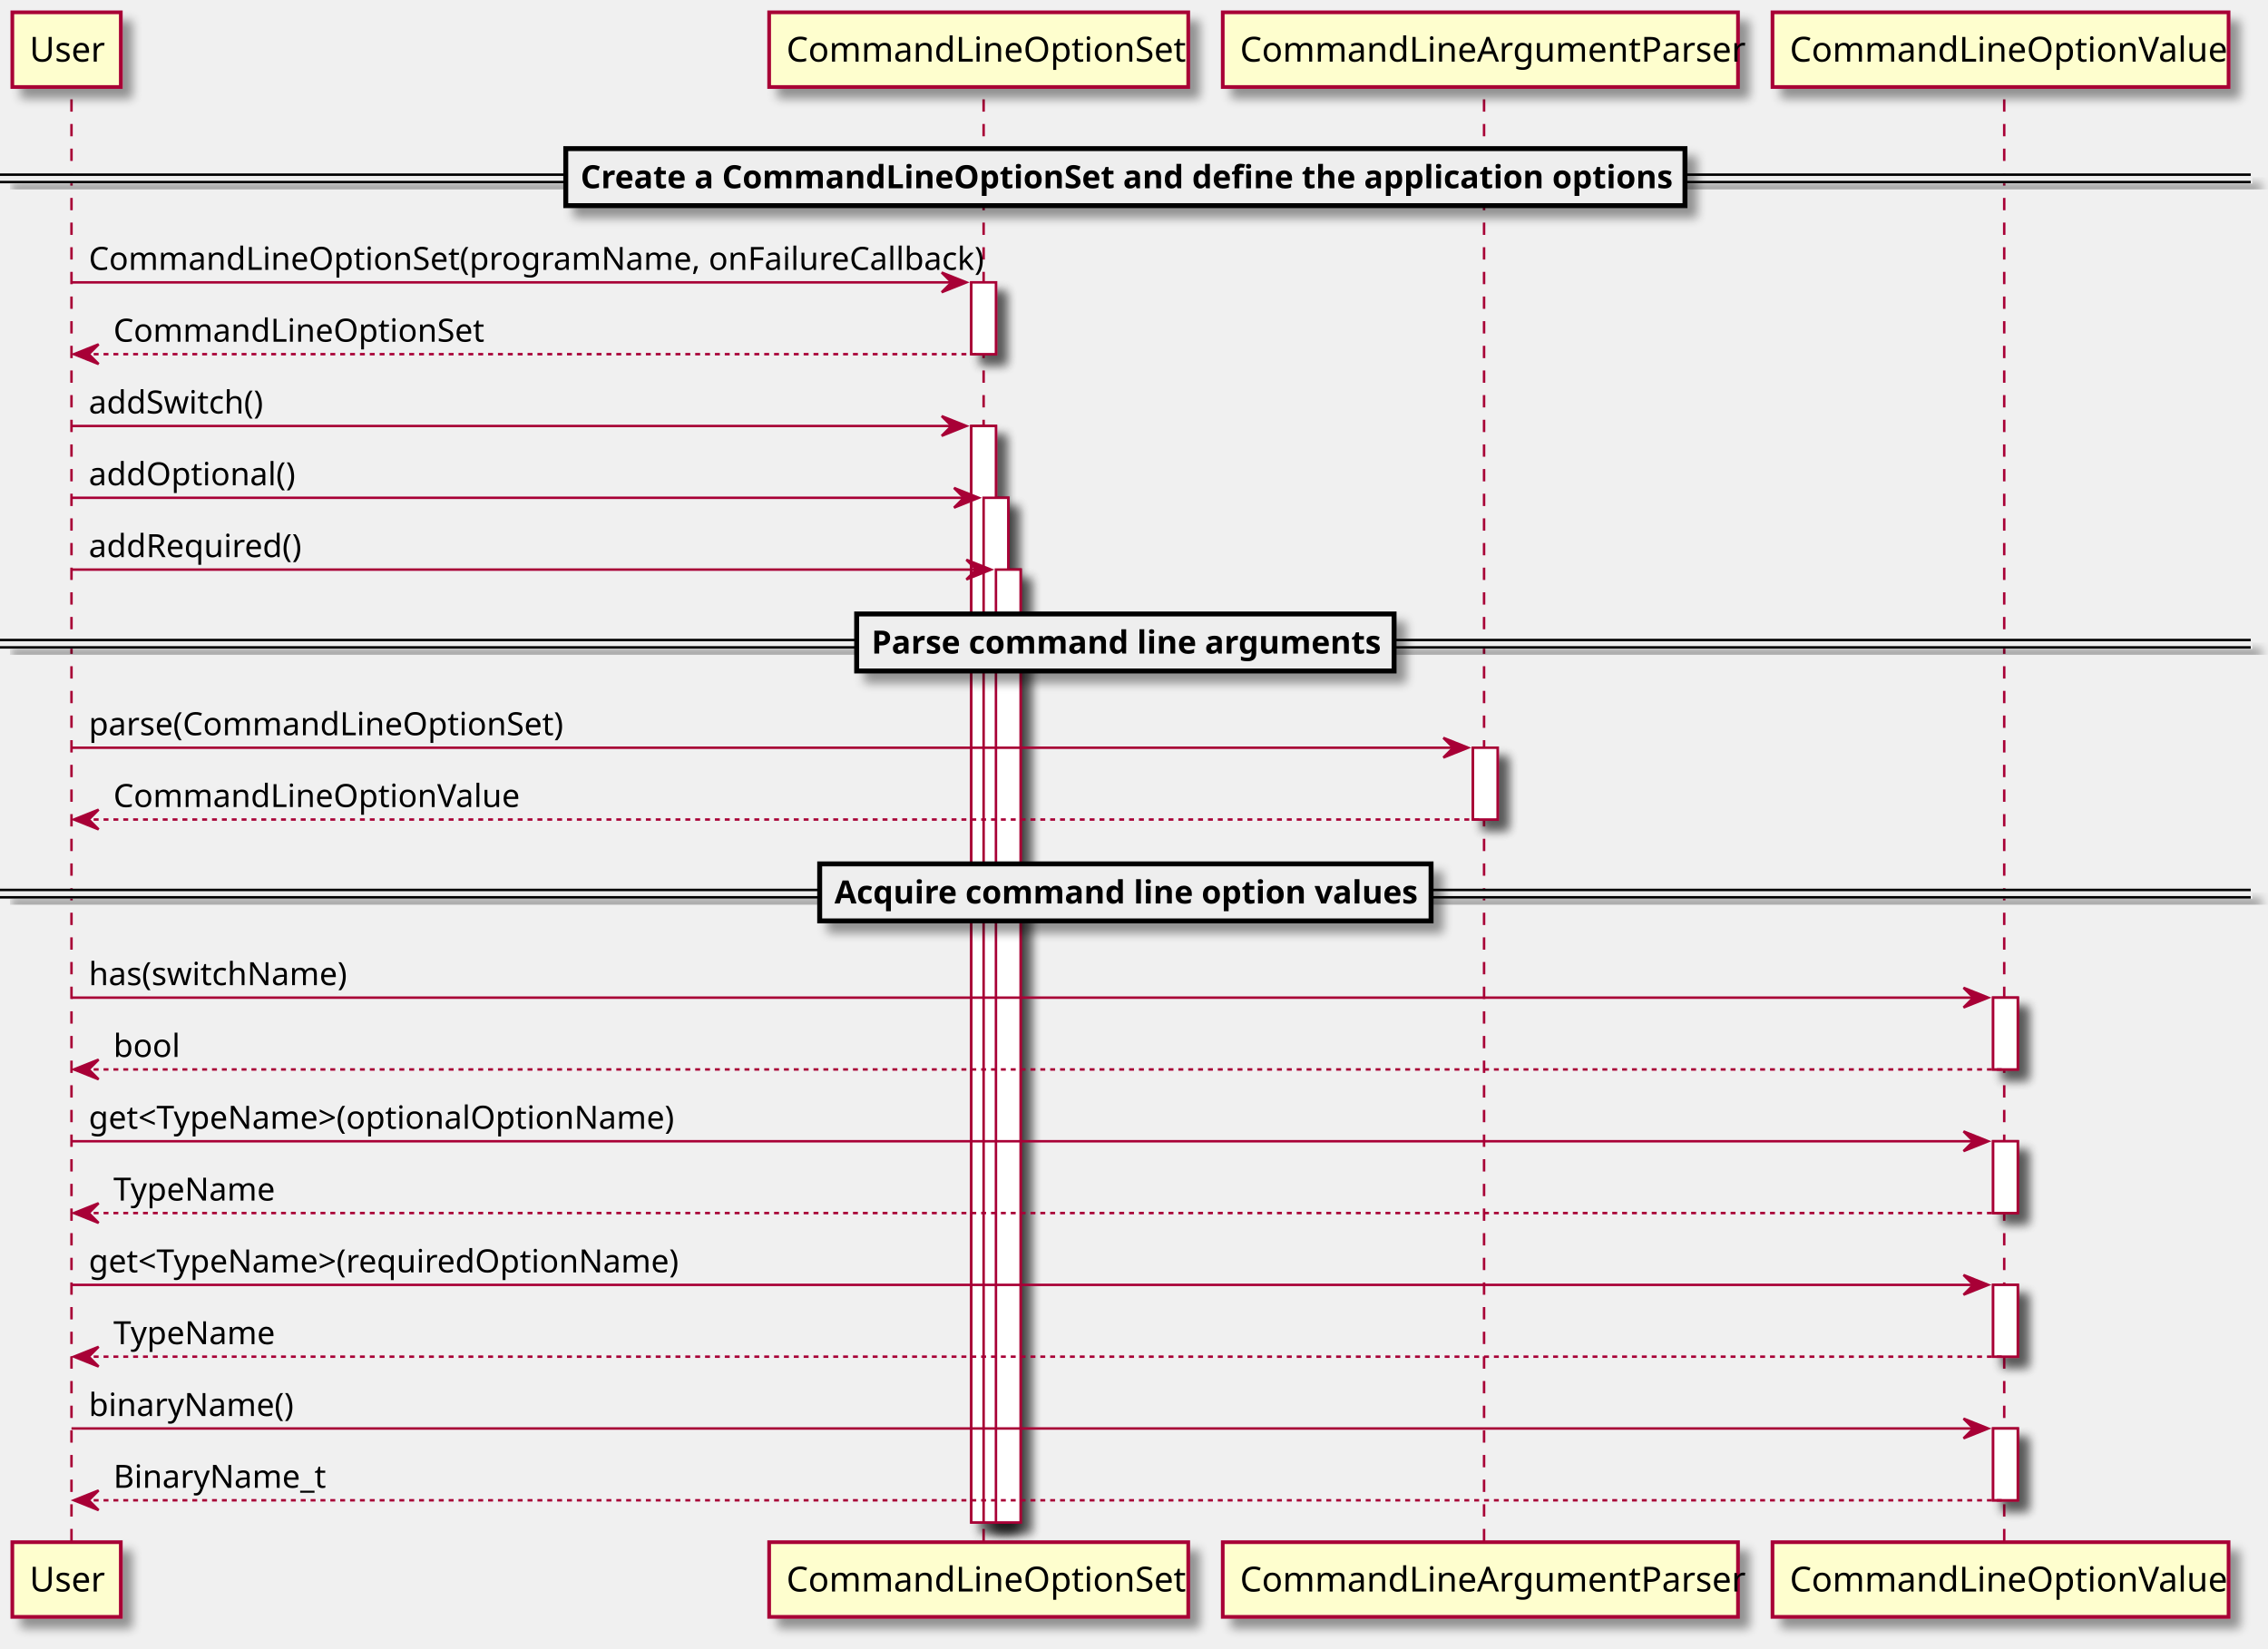
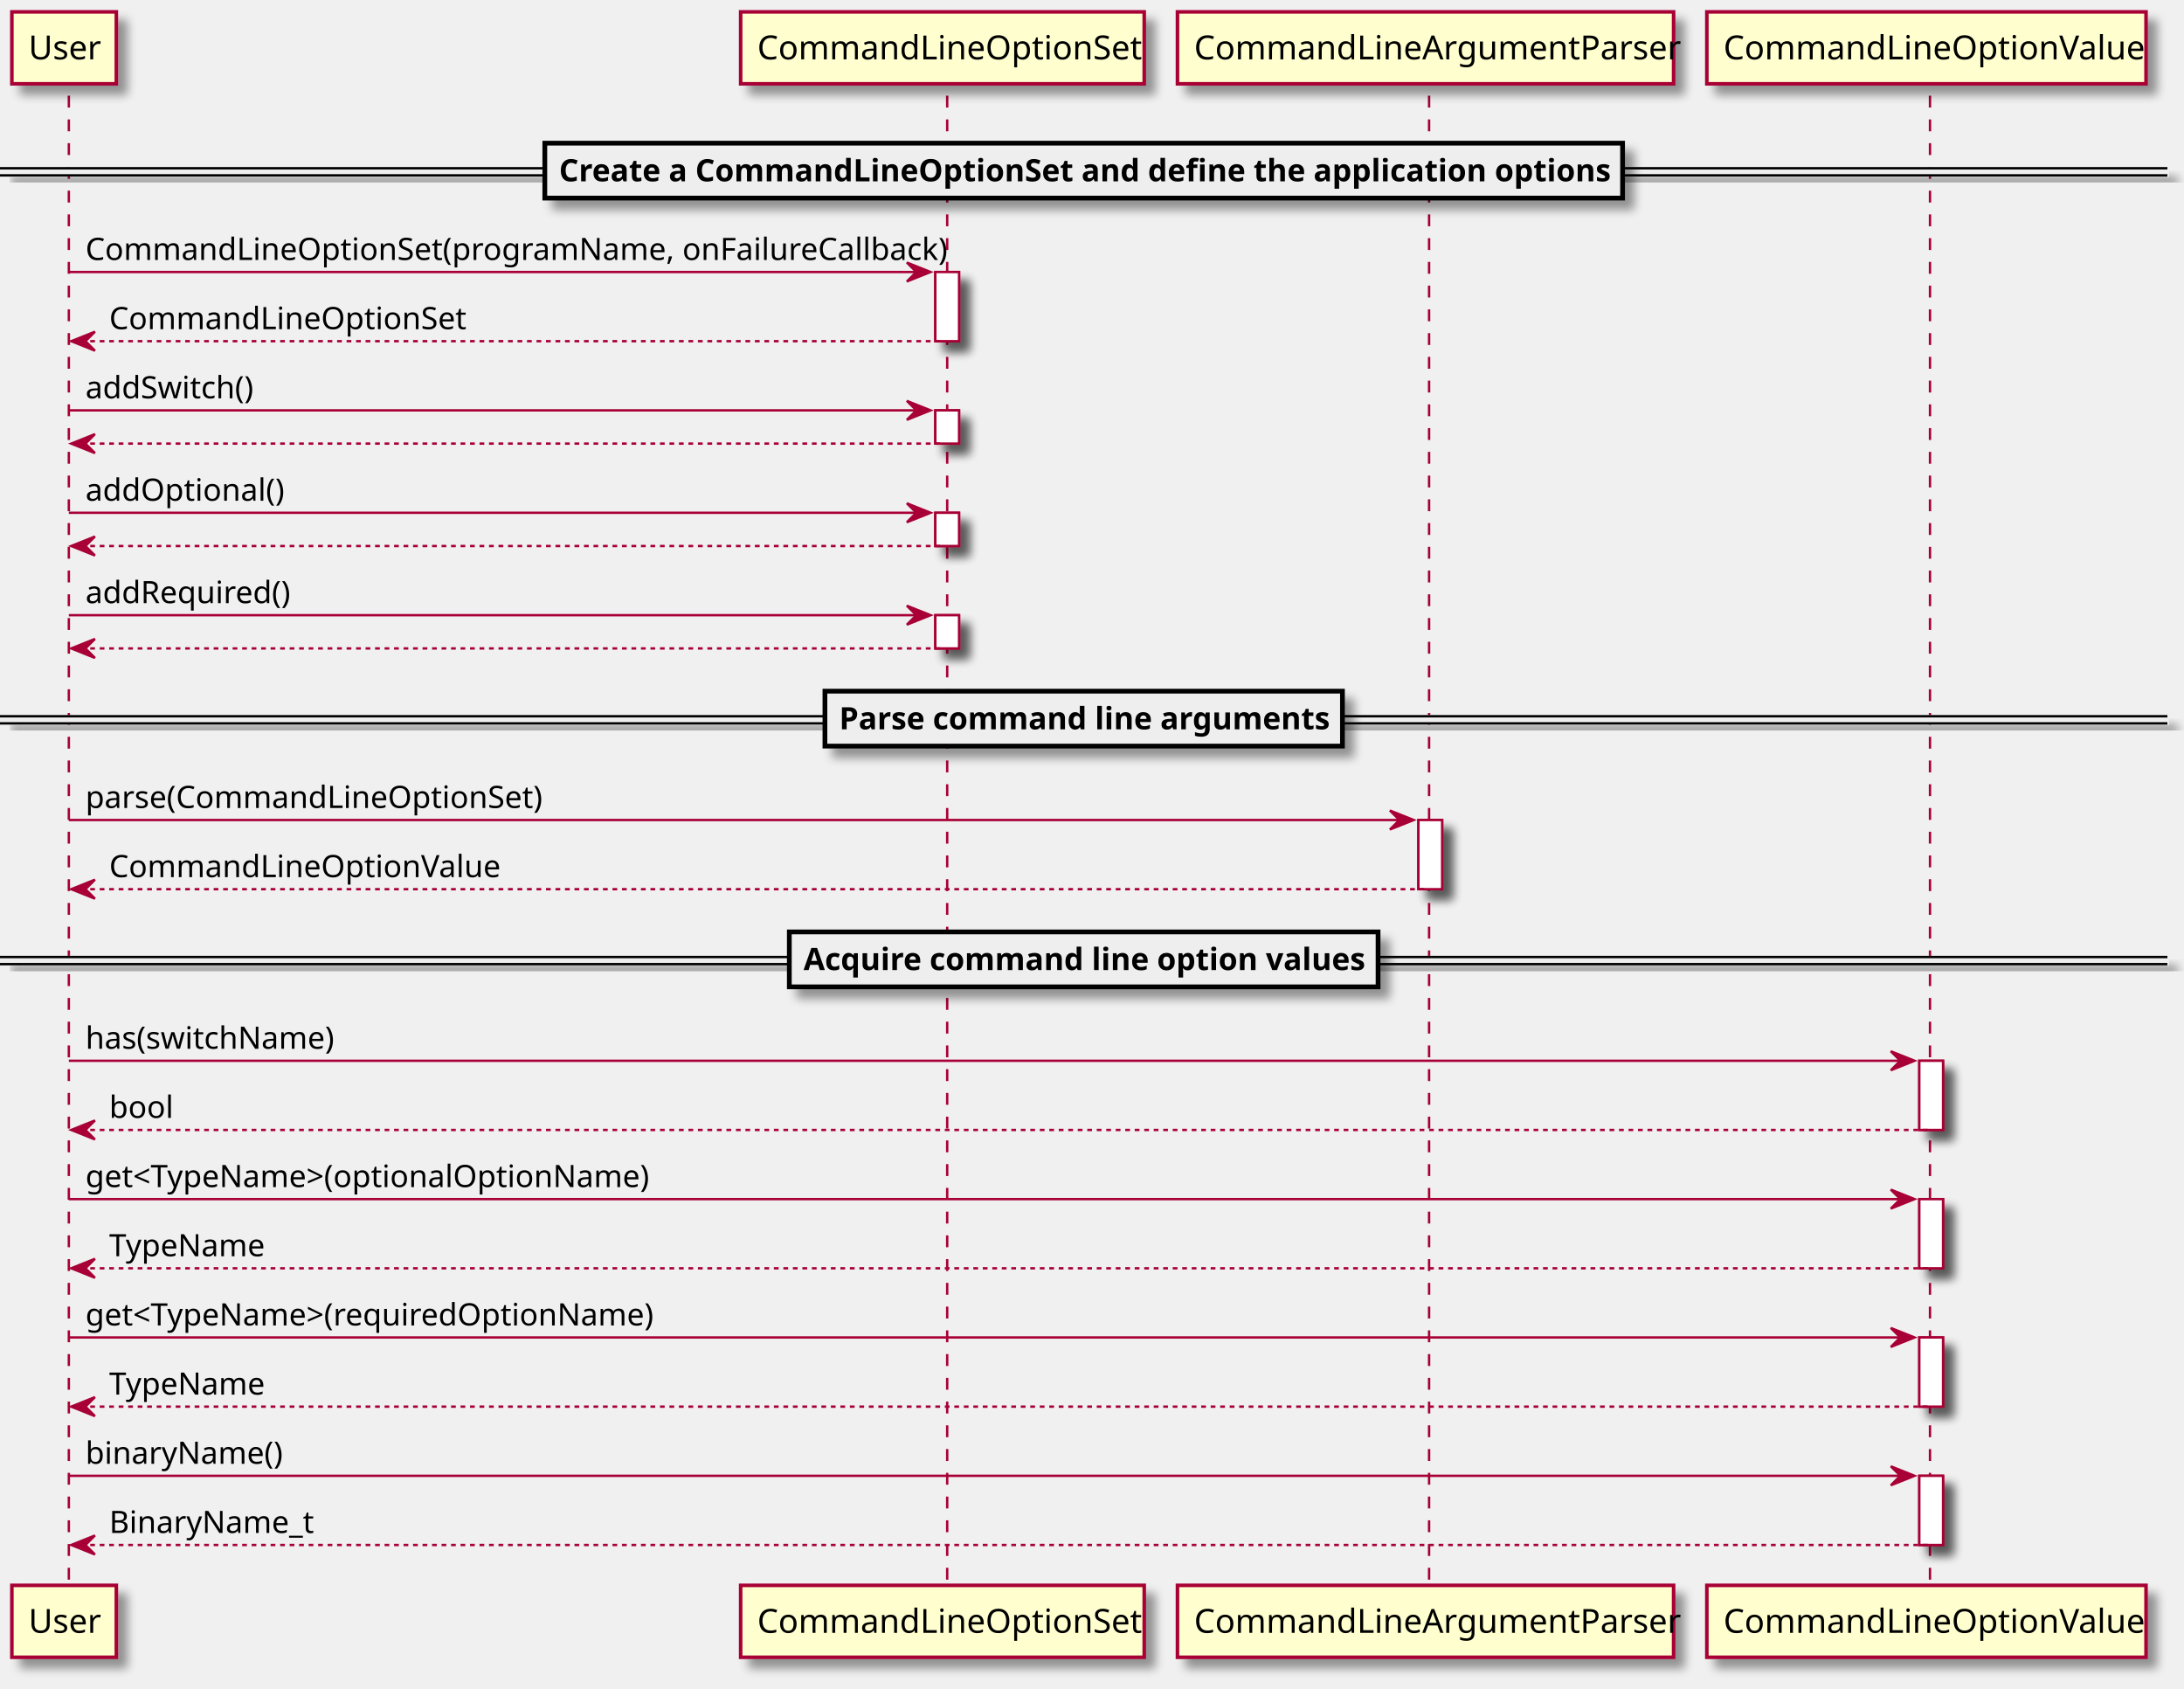
- <svg xmlns="http://www.w3.org/2000/svg" contentScriptType="application/ecmascript" contentStyleType="text/css" height="669px" preserveAspectRatio="none" style="width:920px;height:669px;background:#EEEBDC;" version="1.1" viewBox="0 0 920 669" width="920px" zoomAndPan="magnify">
+ <svg xmlns="http://www.w3.org/2000/svg" contentScriptType="application/ecmascript" contentStyleType="text/css" height="711px" preserveAspectRatio="none" style="width:920px;height:711px;background:#EEEBDC;" version="1.1" viewBox="0 0 920 711" width="920px" zoomAndPan="magnify">
  <defs>
-     <filter height="300%" id="f2p0q38jthdjz" width="300%" x="-1" y="-1">
+     <filter height="300%" id="fjnwzesh0bqqc" width="300%" x="-1" y="-1">
      <feGaussianBlur result="blurOut" stdDeviation="2.0" />
      <feColorMatrix in="blurOut" result="blurOut2" type="matrix" values="0 0 0 0 0 0 0 0 0 0 0 0 0 0 0 0 0 0 .4 0" />
      <feOffset dx="4.0" dy="4.0" in="blurOut2" result="blurOut3" />
      <feBlend in="SourceGraphic" in2="blurOut3" mode="normal" />
    </filter>
  </defs>
  <g>
-     <rect fill="#FFFFFF" filter="url(#f2p0q38jthdjz)" height="29.133" style="stroke:#A80036;stroke-width:1.0;" width="10" x="394" y="114.562" />
-     <rect fill="#FFFFFF" filter="url(#f2p0q38jthdjz)" height="444.859" style="stroke:#A80036;stroke-width:1.0;" width="10" x="394" y="172.828" />
-     <rect fill="#FFFFFF" filter="url(#f2p0q38jthdjz)" height="415.727" style="stroke:#A80036;stroke-width:1.0;" width="10" x="399" y="201.961" />
-     <rect fill="#FFFFFF" filter="url(#f2p0q38jthdjz)" height="386.594" style="stroke:#A80036;stroke-width:1.0;" width="10" x="404" y="231.094" />
-     <rect fill="#FFFFFF" filter="url(#f2p0q38jthdjz)" height="29.133" style="stroke:#A80036;stroke-width:1.0;" width="10" x="597.5" y="303.359" />
-     <rect fill="#FFFFFF" filter="url(#f2p0q38jthdjz)" height="29.133" style="stroke:#A80036;stroke-width:1.0;" width="10" x="808.5" y="404.758" />
-     <rect fill="#FFFFFF" filter="url(#f2p0q38jthdjz)" height="29.133" style="stroke:#A80036;stroke-width:1.0;" width="10" x="808.5" y="463.023" />
-     <rect fill="#FFFFFF" filter="url(#f2p0q38jthdjz)" height="29.133" style="stroke:#A80036;stroke-width:1.0;" width="10" x="808.5" y="521.289" />
-     <rect fill="#FFFFFF" filter="url(#f2p0q38jthdjz)" height="29.133" style="stroke:#A80036;stroke-width:1.0;" width="10" x="808.5" y="579.555" />
-     <line style="stroke:#A80036;stroke-width:1.0;stroke-dasharray:5.0,5.0;" x1="29" x2="29" y1="40.297" y2="626.688" />
-     <line style="stroke:#A80036;stroke-width:1.0;stroke-dasharray:5.0,5.0;" x1="399" x2="399" y1="40.297" y2="626.688" />
-     <line style="stroke:#A80036;stroke-width:1.0;stroke-dasharray:5.0,5.0;" x1="602" x2="602" y1="40.297" y2="626.688" />
-     <line style="stroke:#A80036;stroke-width:1.0;stroke-dasharray:5.0,5.0;" x1="813" x2="813" y1="40.297" y2="626.688" />
-     <rect fill="#FEFECE" filter="url(#f2p0q38jthdjz)" height="30.297" style="stroke:#A80036;stroke-width:1.5;" width="44" x="5" y="5" />
+     <rect fill="#FFFFFF" filter="url(#fjnwzesh0bqqc)" height="29.133" style="stroke:#A80036;stroke-width:1.0;" width="10" x="394" y="114.562" />
+     <rect fill="#FFFFFF" filter="url(#fjnwzesh0bqqc)" height="14" style="stroke:#A80036;stroke-width:1.0;" width="10" x="394" y="172.828" />
+     <rect fill="#FFFFFF" filter="url(#fjnwzesh0bqqc)" height="14" style="stroke:#A80036;stroke-width:1.0;" width="10" x="394" y="215.961" />
+     <rect fill="#FFFFFF" filter="url(#fjnwzesh0bqqc)" height="14" style="stroke:#A80036;stroke-width:1.0;" width="10" x="394" y="259.094" />
+     <rect fill="#FFFFFF" filter="url(#fjnwzesh0bqqc)" height="29.133" style="stroke:#A80036;stroke-width:1.0;" width="10" x="597.5" y="345.359" />
+     <rect fill="#FFFFFF" filter="url(#fjnwzesh0bqqc)" height="29.133" style="stroke:#A80036;stroke-width:1.0;" width="10" x="808.5" y="446.758" />
+     <rect fill="#FFFFFF" filter="url(#fjnwzesh0bqqc)" height="29.133" style="stroke:#A80036;stroke-width:1.0;" width="10" x="808.5" y="505.023" />
+     <rect fill="#FFFFFF" filter="url(#fjnwzesh0bqqc)" height="29.133" style="stroke:#A80036;stroke-width:1.0;" width="10" x="808.5" y="563.289" />
+     <rect fill="#FFFFFF" filter="url(#fjnwzesh0bqqc)" height="29.133" style="stroke:#A80036;stroke-width:1.0;" width="10" x="808.5" y="621.555" />
+     <line style="stroke:#A80036;stroke-width:1.0;stroke-dasharray:5.0,5.0;" x1="29" x2="29" y1="40.297" y2="668.688" />
+     <line style="stroke:#A80036;stroke-width:1.0;stroke-dasharray:5.0,5.0;" x1="399" x2="399" y1="40.297" y2="668.688" />
+     <line style="stroke:#A80036;stroke-width:1.0;stroke-dasharray:5.0,5.0;" x1="602" x2="602" y1="40.297" y2="668.688" />
+     <line style="stroke:#A80036;stroke-width:1.0;stroke-dasharray:5.0,5.0;" x1="813" x2="813" y1="40.297" y2="668.688" />
+     <rect fill="#FEFECE" filter="url(#fjnwzesh0bqqc)" height="30.297" style="stroke:#A80036;stroke-width:1.5;" width="44" x="5" y="5" />
    <text fill="#000000" font-family="sans-serif" font-size="14" lengthAdjust="spacing" textLength="30" x="12" y="24.995">User</text>
-     <rect fill="#FEFECE" filter="url(#f2p0q38jthdjz)" height="30.297" style="stroke:#A80036;stroke-width:1.5;" width="44" x="5" y="625.688" />
-     <text fill="#000000" font-family="sans-serif" font-size="14" lengthAdjust="spacing" textLength="30" x="12" y="645.683">User</text>
-     <rect fill="#FEFECE" filter="url(#f2p0q38jthdjz)" height="30.297" style="stroke:#A80036;stroke-width:1.5;" width="170" x="312" y="5" />
+     <rect fill="#FEFECE" filter="url(#fjnwzesh0bqqc)" height="30.297" style="stroke:#A80036;stroke-width:1.5;" width="44" x="5" y="667.688" />
+     <text fill="#000000" font-family="sans-serif" font-size="14" lengthAdjust="spacing" textLength="30" x="12" y="687.683">User</text>
+     <rect fill="#FEFECE" filter="url(#fjnwzesh0bqqc)" height="30.297" style="stroke:#A80036;stroke-width:1.5;" width="170" x="312" y="5" />
    <text fill="#000000" font-family="sans-serif" font-size="14" lengthAdjust="spacing" textLength="156" x="319" y="24.995">CommandLineOptionSet</text>
-     <rect fill="#FEFECE" filter="url(#f2p0q38jthdjz)" height="30.297" style="stroke:#A80036;stroke-width:1.5;" width="170" x="312" y="625.688" />
-     <text fill="#000000" font-family="sans-serif" font-size="14" lengthAdjust="spacing" textLength="156" x="319" y="645.683">CommandLineOptionSet</text>
-     <rect fill="#FEFECE" filter="url(#f2p0q38jthdjz)" height="30.297" style="stroke:#A80036;stroke-width:1.5;" width="209" x="496" y="5" />
+     <rect fill="#FEFECE" filter="url(#fjnwzesh0bqqc)" height="30.297" style="stroke:#A80036;stroke-width:1.5;" width="170" x="312" y="667.688" />
+     <text fill="#000000" font-family="sans-serif" font-size="14" lengthAdjust="spacing" textLength="156" x="319" y="687.683">CommandLineOptionSet</text>
+     <rect fill="#FEFECE" filter="url(#fjnwzesh0bqqc)" height="30.297" style="stroke:#A80036;stroke-width:1.5;" width="209" x="496" y="5" />
    <text fill="#000000" font-family="sans-serif" font-size="14" lengthAdjust="spacing" textLength="195" x="503" y="24.995">CommandLineArgumentParser</text>
-     <rect fill="#FEFECE" filter="url(#f2p0q38jthdjz)" height="30.297" style="stroke:#A80036;stroke-width:1.5;" width="209" x="496" y="625.688" />
-     <text fill="#000000" font-family="sans-serif" font-size="14" lengthAdjust="spacing" textLength="195" x="503" y="645.683">CommandLineArgumentParser</text>
-     <rect fill="#FEFECE" filter="url(#f2p0q38jthdjz)" height="30.297" style="stroke:#A80036;stroke-width:1.5;" width="185" x="719" y="5" />
+     <rect fill="#FEFECE" filter="url(#fjnwzesh0bqqc)" height="30.297" style="stroke:#A80036;stroke-width:1.5;" width="209" x="496" y="667.688" />
+     <text fill="#000000" font-family="sans-serif" font-size="14" lengthAdjust="spacing" textLength="195" x="503" y="687.683">CommandLineArgumentParser</text>
+     <rect fill="#FEFECE" filter="url(#fjnwzesh0bqqc)" height="30.297" style="stroke:#A80036;stroke-width:1.5;" width="185" x="719" y="5" />
    <text fill="#000000" font-family="sans-serif" font-size="14" lengthAdjust="spacing" textLength="171" x="726" y="24.995">CommandLineOptionValue</text>
-     <rect fill="#FEFECE" filter="url(#f2p0q38jthdjz)" height="30.297" style="stroke:#A80036;stroke-width:1.5;" width="185" x="719" y="625.688" />
-     <text fill="#000000" font-family="sans-serif" font-size="14" lengthAdjust="spacing" textLength="171" x="726" y="645.683">CommandLineOptionValue</text>
-     <rect fill="#FFFFFF" filter="url(#f2p0q38jthdjz)" height="29.133" style="stroke:#A80036;stroke-width:1.0;" width="10" x="394" y="114.562" />
-     <rect fill="#FFFFFF" filter="url(#f2p0q38jthdjz)" height="444.859" style="stroke:#A80036;stroke-width:1.0;" width="10" x="394" y="172.828" />
-     <rect fill="#FFFFFF" filter="url(#f2p0q38jthdjz)" height="415.727" style="stroke:#A80036;stroke-width:1.0;" width="10" x="399" y="201.961" />
-     <rect fill="#FFFFFF" filter="url(#f2p0q38jthdjz)" height="386.594" style="stroke:#A80036;stroke-width:1.0;" width="10" x="404" y="231.094" />
-     <rect fill="#FFFFFF" filter="url(#f2p0q38jthdjz)" height="29.133" style="stroke:#A80036;stroke-width:1.0;" width="10" x="597.5" y="303.359" />
-     <rect fill="#FFFFFF" filter="url(#f2p0q38jthdjz)" height="29.133" style="stroke:#A80036;stroke-width:1.0;" width="10" x="808.5" y="404.758" />
-     <rect fill="#FFFFFF" filter="url(#f2p0q38jthdjz)" height="29.133" style="stroke:#A80036;stroke-width:1.0;" width="10" x="808.5" y="463.023" />
-     <rect fill="#FFFFFF" filter="url(#f2p0q38jthdjz)" height="29.133" style="stroke:#A80036;stroke-width:1.0;" width="10" x="808.5" y="521.289" />
-     <rect fill="#FFFFFF" filter="url(#f2p0q38jthdjz)" height="29.133" style="stroke:#A80036;stroke-width:1.0;" width="10" x="808.5" y="579.555" />
-     <rect fill="#EEEEEE" filter="url(#f2p0q38jthdjz)" height="3" style="stroke:#EEEEEE;stroke-width:1.0;" width="913" x="0" y="70.863" />
+     <rect fill="#FEFECE" filter="url(#fjnwzesh0bqqc)" height="30.297" style="stroke:#A80036;stroke-width:1.5;" width="185" x="719" y="667.688" />
+     <text fill="#000000" font-family="sans-serif" font-size="14" lengthAdjust="spacing" textLength="171" x="726" y="687.683">CommandLineOptionValue</text>
+     <rect fill="#FFFFFF" filter="url(#fjnwzesh0bqqc)" height="29.133" style="stroke:#A80036;stroke-width:1.0;" width="10" x="394" y="114.562" />
+     <rect fill="#FFFFFF" filter="url(#fjnwzesh0bqqc)" height="14" style="stroke:#A80036;stroke-width:1.0;" width="10" x="394" y="172.828" />
+     <rect fill="#FFFFFF" filter="url(#fjnwzesh0bqqc)" height="14" style="stroke:#A80036;stroke-width:1.0;" width="10" x="394" y="215.961" />
+     <rect fill="#FFFFFF" filter="url(#fjnwzesh0bqqc)" height="14" style="stroke:#A80036;stroke-width:1.0;" width="10" x="394" y="259.094" />
+     <rect fill="#FFFFFF" filter="url(#fjnwzesh0bqqc)" height="29.133" style="stroke:#A80036;stroke-width:1.0;" width="10" x="597.5" y="345.359" />
+     <rect fill="#FFFFFF" filter="url(#fjnwzesh0bqqc)" height="29.133" style="stroke:#A80036;stroke-width:1.0;" width="10" x="808.5" y="446.758" />
+     <rect fill="#FFFFFF" filter="url(#fjnwzesh0bqqc)" height="29.133" style="stroke:#A80036;stroke-width:1.0;" width="10" x="808.5" y="505.023" />
+     <rect fill="#FFFFFF" filter="url(#fjnwzesh0bqqc)" height="29.133" style="stroke:#A80036;stroke-width:1.0;" width="10" x="808.5" y="563.289" />
+     <rect fill="#FFFFFF" filter="url(#fjnwzesh0bqqc)" height="29.133" style="stroke:#A80036;stroke-width:1.0;" width="10" x="808.5" y="621.555" />
+     <rect fill="#EEEEEE" filter="url(#fjnwzesh0bqqc)" height="3" style="stroke:#EEEEEE;stroke-width:1.0;" width="913" x="0" y="70.863" />
    <line style="stroke:#000000;stroke-width:1.0;" x1="0" x2="913" y1="70.863" y2="70.863" />
    <line style="stroke:#000000;stroke-width:1.0;" x1="0" x2="913" y1="73.863" y2="73.863" />
-     <rect fill="#EEEEEE" filter="url(#f2p0q38jthdjz)" height="23.133" style="stroke:#000000;stroke-width:2.0;" width="454" x="229.5" y="60.297" />
+     <rect fill="#EEEEEE" filter="url(#fjnwzesh0bqqc)" height="23.133" style="stroke:#000000;stroke-width:2.0;" width="454" x="229.5" y="60.297" />
    <text fill="#000000" font-family="sans-serif" font-size="13" font-weight="bold" lengthAdjust="spacing" textLength="437" x="235.5" y="76.364">Create a CommandLineOptionSet and define the application options</text>
    <polygon fill="#A80036" points="382,110.562,392,114.562,382,118.562,386,114.562" style="stroke:#A80036;stroke-width:1.0;" />
    <line style="stroke:#A80036;stroke-width:1.0;" x1="29" x2="388" y1="114.562" y2="114.562" />
    <text fill="#000000" font-family="sans-serif" font-size="13" lengthAdjust="spacing" textLength="346" x="36" y="109.497">CommandLineOptionSet(programName, onFailureCallback)</text>
    <polygon fill="#A80036" points="40,139.695,30,143.695,40,147.695,36,143.695" style="stroke:#A80036;stroke-width:1.0;" />
    <line style="stroke:#A80036;stroke-width:1.0;stroke-dasharray:2.0,2.0;" x1="34" x2="398" y1="143.695" y2="143.695" />
    <text fill="#000000" font-family="sans-serif" font-size="13" lengthAdjust="spacing" textLength="144" x="46" y="138.629">CommandLineOptionSet</text>
    <polygon fill="#A80036" points="382,168.828,392,172.828,382,176.828,386,172.828" style="stroke:#A80036;stroke-width:1.0;" />
    <line style="stroke:#A80036;stroke-width:1.0;" x1="29" x2="388" y1="172.828" y2="172.828" />
    <text fill="#000000" font-family="sans-serif" font-size="13" lengthAdjust="spacing" textLength="69" x="36" y="167.762">addSwitch()</text>
-     <polygon fill="#A80036" points="387,197.961,397,201.961,387,205.961,391,201.961" style="stroke:#A80036;stroke-width:1.0;" />
-     <line style="stroke:#A80036;stroke-width:1.0;" x1="29" x2="393" y1="201.961" y2="201.961" />
-     <text fill="#000000" font-family="sans-serif" font-size="13" lengthAdjust="spacing" textLength="82" x="36" y="196.895">addOptional()</text>
-     <polygon fill="#A80036" points="392,227.094,402,231.094,392,235.094,396,231.094" style="stroke:#A80036;stroke-width:1.0;" />
-     <line style="stroke:#A80036;stroke-width:1.0;" x1="29" x2="398" y1="231.094" y2="231.094" />
-     <text fill="#000000" font-family="sans-serif" font-size="13" lengthAdjust="spacing" textLength="85" x="36" y="226.028">addRequired()</text>
-     <rect fill="#EEEEEE" filter="url(#f2p0q38jthdjz)" height="3" style="stroke:#EEEEEE;stroke-width:1.0;" width="913" x="0" y="259.66" />
-     <line style="stroke:#000000;stroke-width:1.0;" x1="0" x2="913" y1="259.66" y2="259.66" />
-     <line style="stroke:#000000;stroke-width:1.0;" x1="0" x2="913" y1="262.66" y2="262.66" />
-     <rect fill="#EEEEEE" filter="url(#f2p0q38jthdjz)" height="23.133" style="stroke:#000000;stroke-width:2.0;" width="218" x="347.5" y="249.094" />
-     <text fill="#000000" font-family="sans-serif" font-size="13" font-weight="bold" lengthAdjust="spacing" textLength="201" x="353.5" y="265.161">Parse command line arguments</text>
-     <polygon fill="#A80036" points="585.5,299.359,595.5,303.359,585.5,307.359,589.5,303.359" style="stroke:#A80036;stroke-width:1.0;" />
-     <line style="stroke:#A80036;stroke-width:1.0;" x1="29" x2="591.5" y1="303.359" y2="303.359" />
-     <text fill="#000000" font-family="sans-serif" font-size="13" lengthAdjust="spacing" textLength="185" x="36" y="298.293">parse(CommandLineOptionSet)</text>
-     <polygon fill="#A80036" points="40,328.492,30,332.492,40,336.492,36,332.492" style="stroke:#A80036;stroke-width:1.0;" />
-     <line style="stroke:#A80036;stroke-width:1.0;stroke-dasharray:2.0,2.0;" x1="34" x2="601.5" y1="332.492" y2="332.492" />
-     <text fill="#000000" font-family="sans-serif" font-size="13" lengthAdjust="spacing" textLength="158" x="46" y="327.426">CommandLineOptionValue</text>
-     <rect fill="#EEEEEE" filter="url(#f2p0q38jthdjz)" height="3" style="stroke:#EEEEEE;stroke-width:1.0;" width="913" x="0" y="361.059" />
-     <line style="stroke:#000000;stroke-width:1.0;" x1="0" x2="913" y1="361.059" y2="361.059" />
-     <line style="stroke:#000000;stroke-width:1.0;" x1="0" x2="913" y1="364.059" y2="364.059" />
-     <rect fill="#EEEEEE" filter="url(#f2p0q38jthdjz)" height="23.133" style="stroke:#000000;stroke-width:2.0;" width="248" x="332.5" y="350.492" />
-     <text fill="#000000" font-family="sans-serif" font-size="13" font-weight="bold" lengthAdjust="spacing" textLength="231" x="338.5" y="366.559">Acquire command line option values</text>
-     <polygon fill="#A80036" points="796.5,400.758,806.5,404.758,796.5,408.758,800.5,404.758" style="stroke:#A80036;stroke-width:1.0;" />
-     <line style="stroke:#A80036;stroke-width:1.0;" x1="29" x2="802.5" y1="404.758" y2="404.758" />
-     <text fill="#000000" font-family="sans-serif" font-size="13" lengthAdjust="spacing" textLength="100" x="36" y="399.692">has(switchName)</text>
-     <polygon fill="#A80036" points="40,429.891,30,433.891,40,437.891,36,433.891" style="stroke:#A80036;stroke-width:1.0;" />
-     <line style="stroke:#A80036;stroke-width:1.0;stroke-dasharray:2.0,2.0;" x1="34" x2="812.5" y1="433.891" y2="433.891" />
-     <text fill="#000000" font-family="sans-serif" font-size="13" lengthAdjust="spacing" textLength="27" x="46" y="428.825">bool</text>
-     <polygon fill="#A80036" points="796.5,459.023,806.5,463.023,796.5,467.023,800.5,463.023" style="stroke:#A80036;stroke-width:1.0;" />
-     <line style="stroke:#A80036;stroke-width:1.0;" x1="29" x2="802.5" y1="463.023" y2="463.023" />
-     <text fill="#000000" font-family="sans-serif" font-size="13" lengthAdjust="spacing" textLength="226" x="36" y="457.957">get&lt;TypeName&gt;(optionalOptionName)</text>
-     <polygon fill="#A80036" points="40,488.156,30,492.156,40,496.156,36,492.156" style="stroke:#A80036;stroke-width:1.0;" />
-     <line style="stroke:#A80036;stroke-width:1.0;stroke-dasharray:2.0,2.0;" x1="34" x2="812.5" y1="492.156" y2="492.156" />
-     <text fill="#000000" font-family="sans-serif" font-size="13" lengthAdjust="spacing" textLength="62" x="46" y="487.09">TypeName</text>
-     <polygon fill="#A80036" points="796.5,517.289,806.5,521.289,796.5,525.289,800.5,521.289" style="stroke:#A80036;stroke-width:1.0;" />
-     <line style="stroke:#A80036;stroke-width:1.0;" x1="29" x2="802.5" y1="521.289" y2="521.289" />
-     <text fill="#000000" font-family="sans-serif" font-size="13" lengthAdjust="spacing" textLength="228" x="36" y="516.223">get&lt;TypeName&gt;(requiredOptionName)</text>
-     <polygon fill="#A80036" points="40,546.422,30,550.422,40,554.422,36,550.422" style="stroke:#A80036;stroke-width:1.0;" />
-     <line style="stroke:#A80036;stroke-width:1.0;stroke-dasharray:2.0,2.0;" x1="34" x2="812.5" y1="550.422" y2="550.422" />
-     <text fill="#000000" font-family="sans-serif" font-size="13" lengthAdjust="spacing" textLength="62" x="46" y="545.356">TypeName</text>
-     <polygon fill="#A80036" points="796.5,575.555,806.5,579.555,796.5,583.555,800.5,579.555" style="stroke:#A80036;stroke-width:1.0;" />
-     <line style="stroke:#A80036;stroke-width:1.0;" x1="29" x2="802.5" y1="579.555" y2="579.555" />
-     <text fill="#000000" font-family="sans-serif" font-size="13" lengthAdjust="spacing" textLength="79" x="36" y="574.489">binaryName()</text>
-     <polygon fill="#A80036" points="40,604.688,30,608.688,40,612.688,36,608.688" style="stroke:#A80036;stroke-width:1.0;" />
-     <line style="stroke:#A80036;stroke-width:1.0;stroke-dasharray:2.0,2.0;" x1="34" x2="812.5" y1="608.688" y2="608.688" />
-     <text fill="#000000" font-family="sans-serif" font-size="13" lengthAdjust="spacing" textLength="80" x="46" y="603.622">BinaryName_t</text>
+     <polygon fill="#A80036" points="40,182.828,30,186.828,40,190.828,36,186.828" style="stroke:#A80036;stroke-width:1.0;" />
+     <line style="stroke:#A80036;stroke-width:1.0;stroke-dasharray:2.0,2.0;" x1="34" x2="398" y1="186.828" y2="186.828" />
+     <polygon fill="#A80036" points="382,211.961,392,215.961,382,219.961,386,215.961" style="stroke:#A80036;stroke-width:1.0;" />
+     <line style="stroke:#A80036;stroke-width:1.0;" x1="29" x2="388" y1="215.961" y2="215.961" />
+     <text fill="#000000" font-family="sans-serif" font-size="13" lengthAdjust="spacing" textLength="82" x="36" y="210.895">addOptional()</text>
+     <polygon fill="#A80036" points="40,225.961,30,229.961,40,233.961,36,229.961" style="stroke:#A80036;stroke-width:1.0;" />
+     <line style="stroke:#A80036;stroke-width:1.0;stroke-dasharray:2.0,2.0;" x1="34" x2="398" y1="229.961" y2="229.961" />
+     <polygon fill="#A80036" points="382,255.094,392,259.094,382,263.094,386,259.094" style="stroke:#A80036;stroke-width:1.0;" />
+     <line style="stroke:#A80036;stroke-width:1.0;" x1="29" x2="388" y1="259.094" y2="259.094" />
+     <text fill="#000000" font-family="sans-serif" font-size="13" lengthAdjust="spacing" textLength="85" x="36" y="254.028">addRequired()</text>
+     <polygon fill="#A80036" points="40,269.094,30,273.094,40,277.094,36,273.094" style="stroke:#A80036;stroke-width:1.0;" />
+     <line style="stroke:#A80036;stroke-width:1.0;stroke-dasharray:2.0,2.0;" x1="34" x2="398" y1="273.094" y2="273.094" />
+     <rect fill="#EEEEEE" filter="url(#fjnwzesh0bqqc)" height="3" style="stroke:#EEEEEE;stroke-width:1.0;" width="913" x="0" y="301.66" />
+     <line style="stroke:#000000;stroke-width:1.0;" x1="0" x2="913" y1="301.66" y2="301.66" />
+     <line style="stroke:#000000;stroke-width:1.0;" x1="0" x2="913" y1="304.66" y2="304.66" />
+     <rect fill="#EEEEEE" filter="url(#fjnwzesh0bqqc)" height="23.133" style="stroke:#000000;stroke-width:2.0;" width="218" x="347.5" y="291.094" />
+     <text fill="#000000" font-family="sans-serif" font-size="13" font-weight="bold" lengthAdjust="spacing" textLength="201" x="353.5" y="307.161">Parse command line arguments</text>
+     <polygon fill="#A80036" points="585.5,341.359,595.5,345.359,585.5,349.359,589.5,345.359" style="stroke:#A80036;stroke-width:1.0;" />
+     <line style="stroke:#A80036;stroke-width:1.0;" x1="29" x2="591.5" y1="345.359" y2="345.359" />
+     <text fill="#000000" font-family="sans-serif" font-size="13" lengthAdjust="spacing" textLength="185" x="36" y="340.293">parse(CommandLineOptionSet)</text>
+     <polygon fill="#A80036" points="40,370.492,30,374.492,40,378.492,36,374.492" style="stroke:#A80036;stroke-width:1.0;" />
+     <line style="stroke:#A80036;stroke-width:1.0;stroke-dasharray:2.0,2.0;" x1="34" x2="601.5" y1="374.492" y2="374.492" />
+     <text fill="#000000" font-family="sans-serif" font-size="13" lengthAdjust="spacing" textLength="158" x="46" y="369.426">CommandLineOptionValue</text>
+     <rect fill="#EEEEEE" filter="url(#fjnwzesh0bqqc)" height="3" style="stroke:#EEEEEE;stroke-width:1.0;" width="913" x="0" y="403.059" />
+     <line style="stroke:#000000;stroke-width:1.0;" x1="0" x2="913" y1="403.059" y2="403.059" />
+     <line style="stroke:#000000;stroke-width:1.0;" x1="0" x2="913" y1="406.059" y2="406.059" />
+     <rect fill="#EEEEEE" filter="url(#fjnwzesh0bqqc)" height="23.133" style="stroke:#000000;stroke-width:2.0;" width="248" x="332.5" y="392.492" />
+     <text fill="#000000" font-family="sans-serif" font-size="13" font-weight="bold" lengthAdjust="spacing" textLength="231" x="338.5" y="408.559">Acquire command line option values</text>
+     <polygon fill="#A80036" points="796.5,442.758,806.5,446.758,796.5,450.758,800.5,446.758" style="stroke:#A80036;stroke-width:1.0;" />
+     <line style="stroke:#A80036;stroke-width:1.0;" x1="29" x2="802.5" y1="446.758" y2="446.758" />
+     <text fill="#000000" font-family="sans-serif" font-size="13" lengthAdjust="spacing" textLength="100" x="36" y="441.692">has(switchName)</text>
+     <polygon fill="#A80036" points="40,471.891,30,475.891,40,479.891,36,475.891" style="stroke:#A80036;stroke-width:1.0;" />
+     <line style="stroke:#A80036;stroke-width:1.0;stroke-dasharray:2.0,2.0;" x1="34" x2="812.5" y1="475.891" y2="475.891" />
+     <text fill="#000000" font-family="sans-serif" font-size="13" lengthAdjust="spacing" textLength="27" x="46" y="470.825">bool</text>
+     <polygon fill="#A80036" points="796.5,501.023,806.5,505.023,796.5,509.023,800.5,505.023" style="stroke:#A80036;stroke-width:1.0;" />
+     <line style="stroke:#A80036;stroke-width:1.0;" x1="29" x2="802.5" y1="505.023" y2="505.023" />
+     <text fill="#000000" font-family="sans-serif" font-size="13" lengthAdjust="spacing" textLength="226" x="36" y="499.957">get&lt;TypeName&gt;(optionalOptionName)</text>
+     <polygon fill="#A80036" points="40,530.156,30,534.156,40,538.156,36,534.156" style="stroke:#A80036;stroke-width:1.0;" />
+     <line style="stroke:#A80036;stroke-width:1.0;stroke-dasharray:2.0,2.0;" x1="34" x2="812.5" y1="534.156" y2="534.156" />
+     <text fill="#000000" font-family="sans-serif" font-size="13" lengthAdjust="spacing" textLength="62" x="46" y="529.09">TypeName</text>
+     <polygon fill="#A80036" points="796.5,559.289,806.5,563.289,796.5,567.289,800.5,563.289" style="stroke:#A80036;stroke-width:1.0;" />
+     <line style="stroke:#A80036;stroke-width:1.0;" x1="29" x2="802.5" y1="563.289" y2="563.289" />
+     <text fill="#000000" font-family="sans-serif" font-size="13" lengthAdjust="spacing" textLength="228" x="36" y="558.223">get&lt;TypeName&gt;(requiredOptionName)</text>
+     <polygon fill="#A80036" points="40,588.422,30,592.422,40,596.422,36,592.422" style="stroke:#A80036;stroke-width:1.0;" />
+     <line style="stroke:#A80036;stroke-width:1.0;stroke-dasharray:2.0,2.0;" x1="34" x2="812.5" y1="592.422" y2="592.422" />
+     <text fill="#000000" font-family="sans-serif" font-size="13" lengthAdjust="spacing" textLength="62" x="46" y="587.356">TypeName</text>
+     <polygon fill="#A80036" points="796.5,617.555,806.5,621.555,796.5,625.555,800.5,621.555" style="stroke:#A80036;stroke-width:1.0;" />
+     <line style="stroke:#A80036;stroke-width:1.0;" x1="29" x2="802.5" y1="621.555" y2="621.555" />
+     <text fill="#000000" font-family="sans-serif" font-size="13" lengthAdjust="spacing" textLength="79" x="36" y="616.489">binaryName()</text>
+     <polygon fill="#A80036" points="40,646.688,30,650.688,40,654.688,36,650.688" style="stroke:#A80036;stroke-width:1.0;" />
+     <line style="stroke:#A80036;stroke-width:1.0;stroke-dasharray:2.0,2.0;" x1="34" x2="812.5" y1="650.688" y2="650.688" />
+     <text fill="#000000" font-family="sans-serif" font-size="13" lengthAdjust="spacing" textLength="80" x="46" y="645.622">BinaryName_t</text>
  </g>
</svg>
